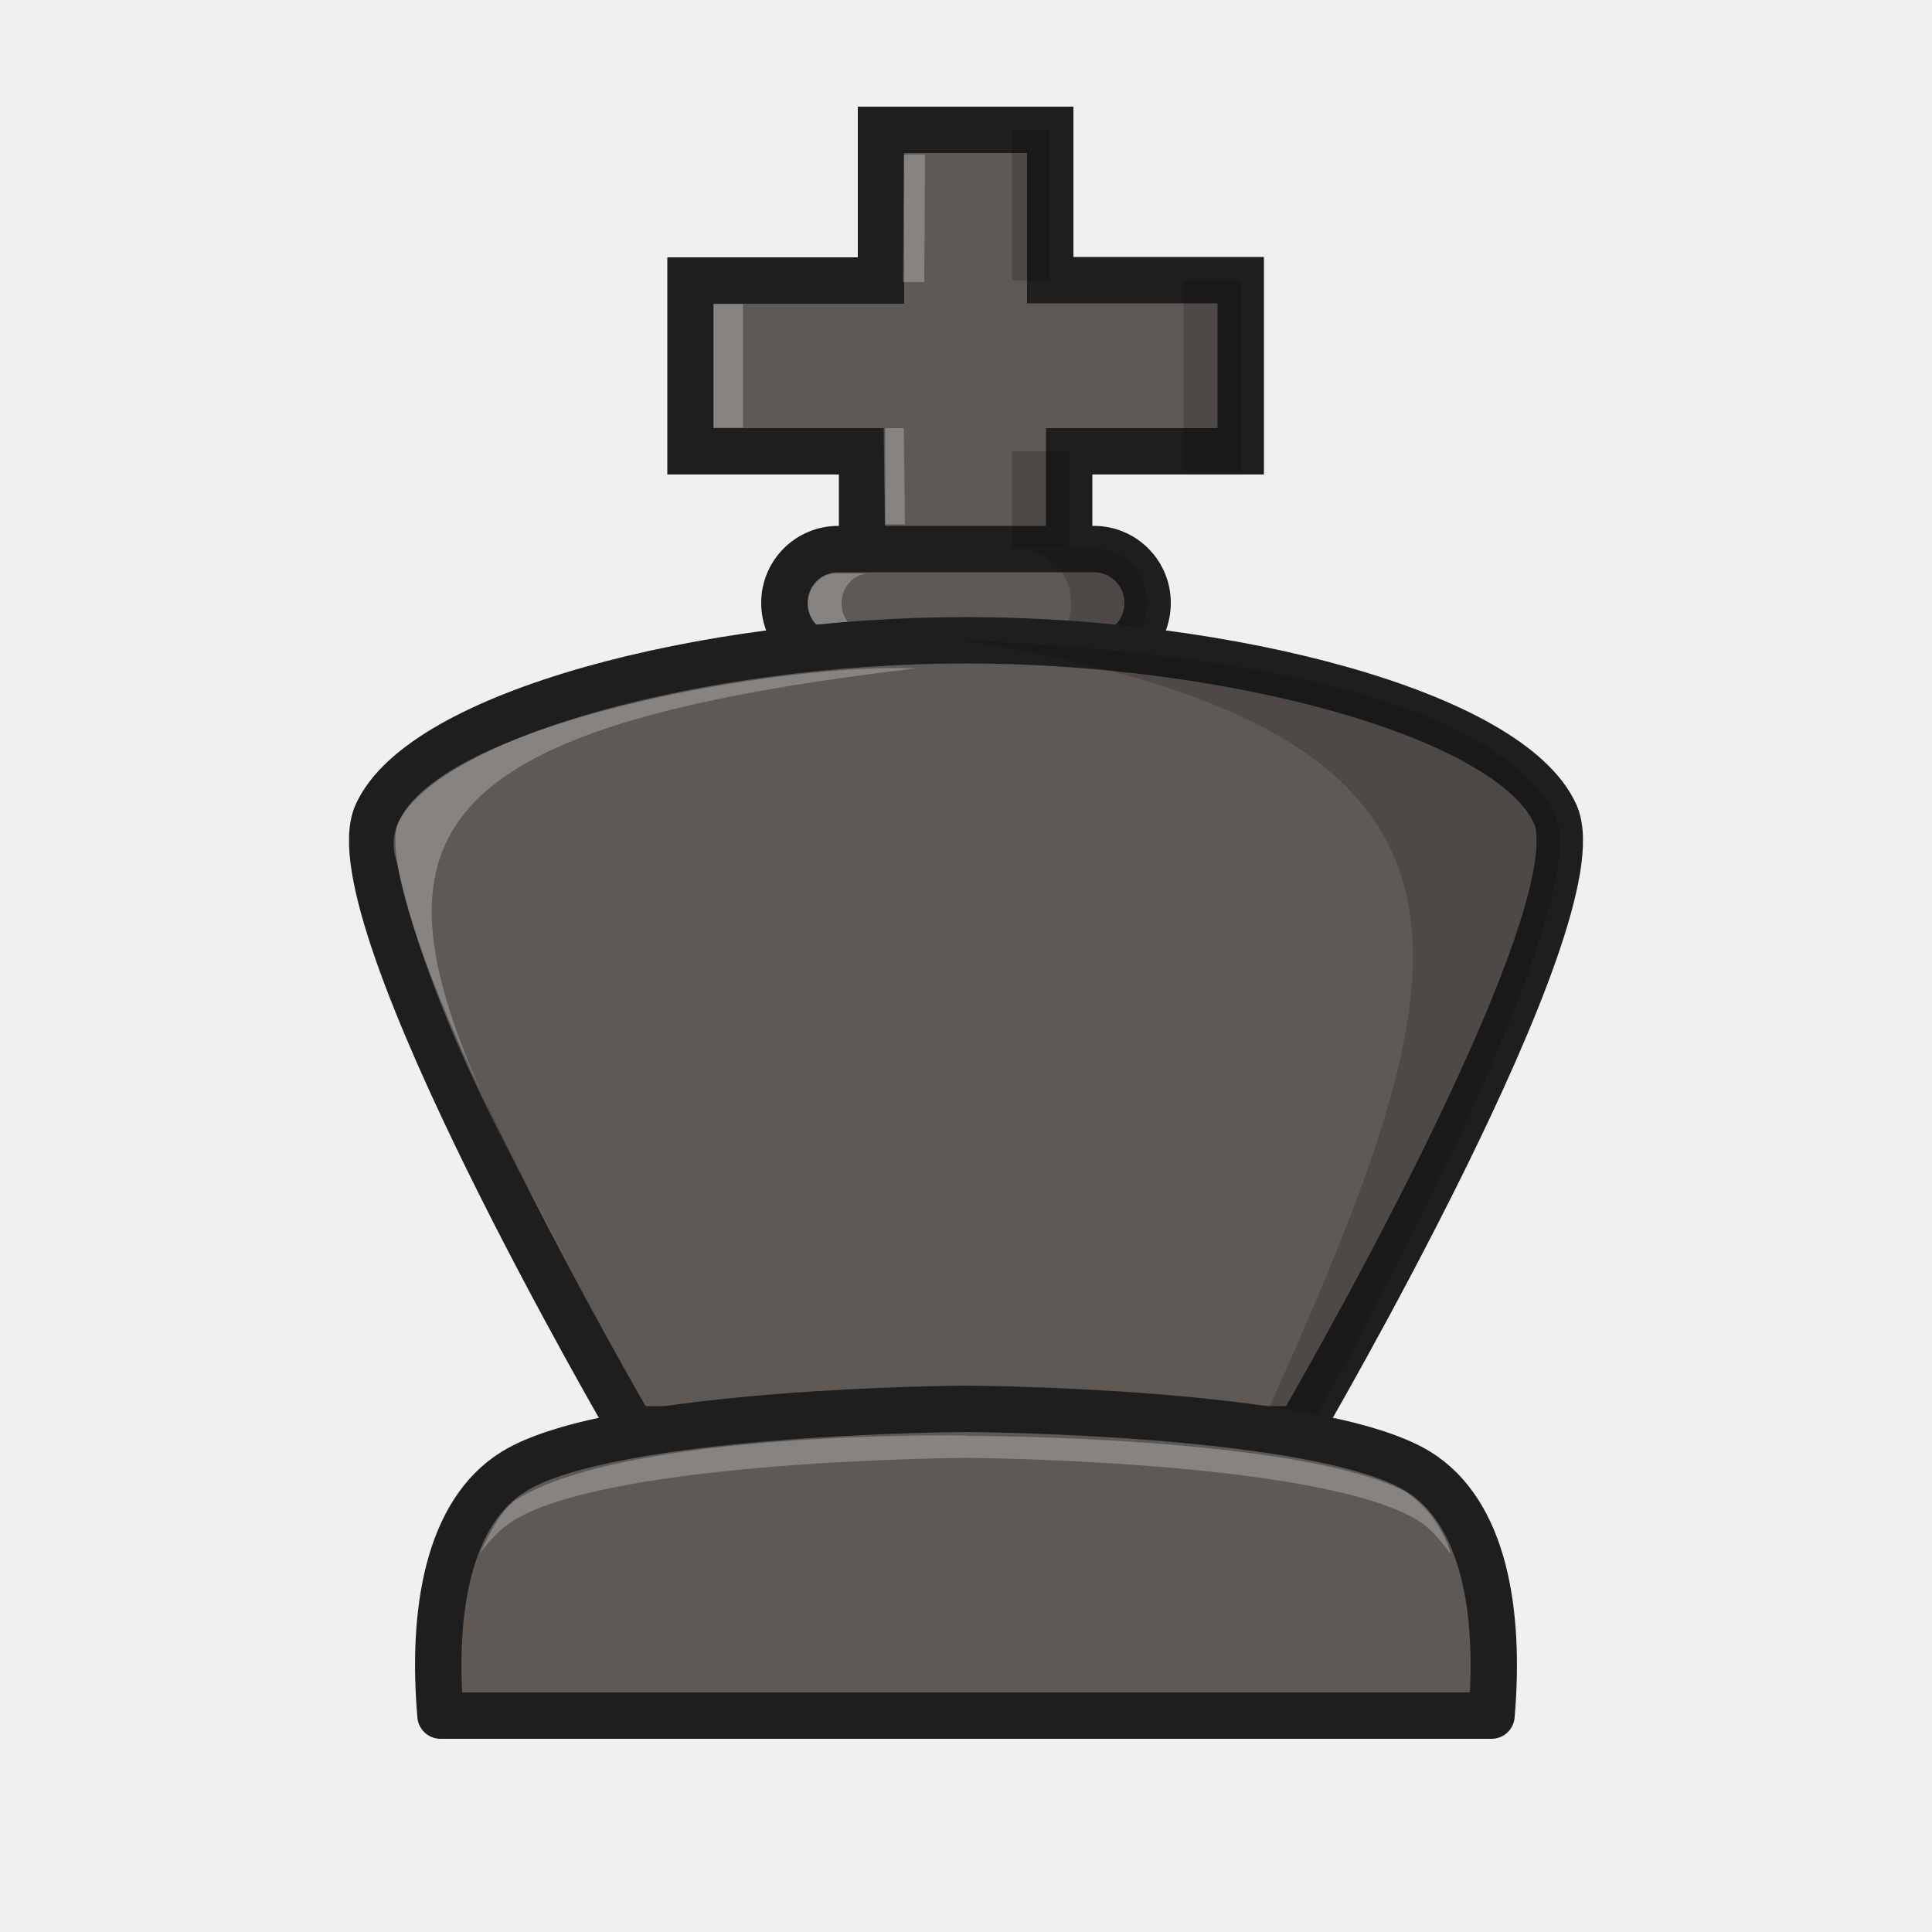
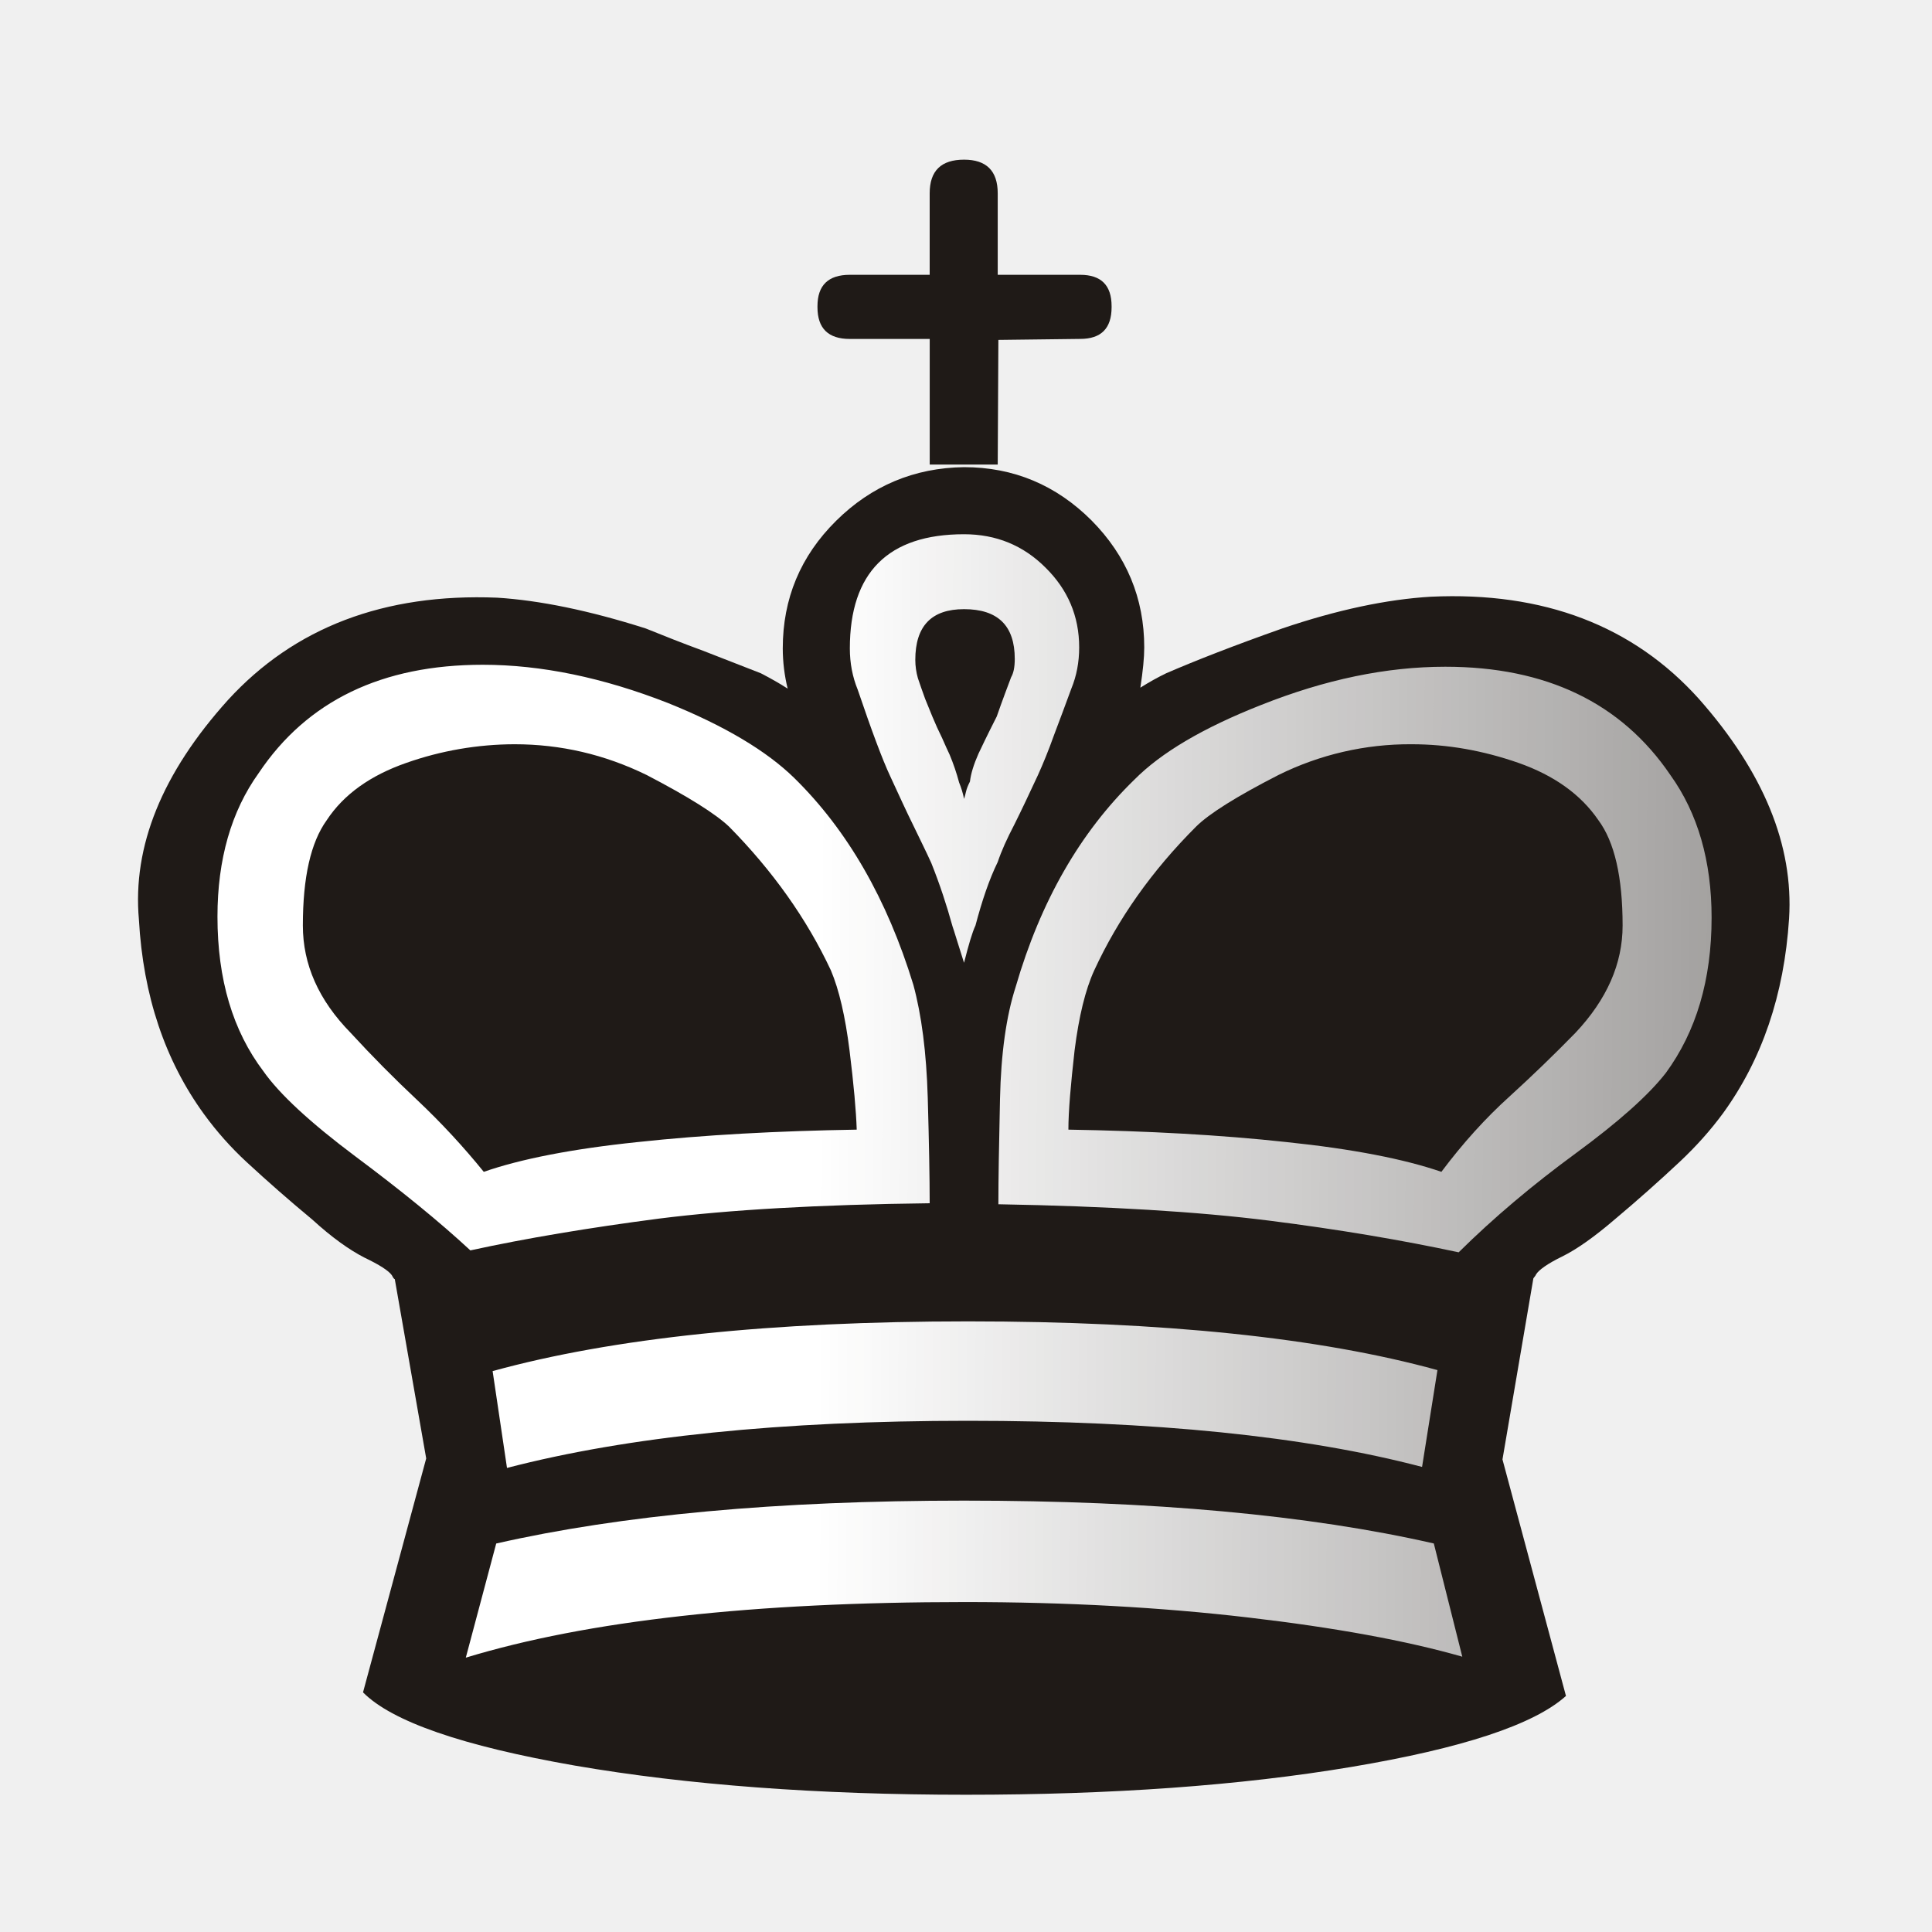
- <svg xmlns="http://www.w3.org/2000/svg" fill-rule="evenodd" clip-rule="evenodd" image-rendering="optimizeQuality" shape-rendering="geometricPrecision" text-rendering="geometricPrecision" viewBox="0 0 50 50">
-   <path fill="#5f5955" stroke="#1e1e1e" stroke-linecap="round" stroke-width="1.2" d="M27.67 15.22v-3.54h4.44V7.25h-4.93V3.36H22.8v3.9h-4.93v4.42h4.44v3.55" />
-   <rect width="9.4" height="2.79" x="20.3" y="14.21" fill="#5f5955" stroke="#1e1e1e" stroke-linejoin="round" stroke-width="1.2" ry="1.39" />
-   <path d="M26.42 14.21c.72 0 1.3.63 1.3 1.4s-.58 1.4-1.3 1.4h1.97c.72 0 1.3-.63 1.3-1.4s-.58-1.4-1.3-1.4z" opacity=".18" />
-   <path fill="#fff" d="M21.63 14.84c-.4 0-.72.35-.72.78 0 .42.32.77.72.77h.88c-.4 0-.73-.35-.73-.78 0-.42.32-.77.72-.77z" opacity=".25" />
-   <path fill="#5f5955" stroke="#1e1e1e" stroke-linecap="round" stroke-width="1.2" d="M33.63 36.99s7.78-13.32 6.62-15.92c-1.17-2.6-8.48-4.5-15.25-4.5s-14.08 1.9-15.25 4.5c-1.16 2.6 6.61 15.92 6.61 15.92z" />
-   <path d="M25 16.58c15.93 2.62 12.57 9.35 6.64 22.54l2.02-1.73s7.75-13.72 6.59-16.32c-1.55-2.83-7.5-4.16-15.25-4.5z" opacity=".18" />
-   <path fill="#fff" d="M23.77 17.3c-3.9-.19-14.63 1.8-13.5 5.01.8 3.73 2.75 7.25 4.5 10.5-5.69-10.33-5.94-13.77 9-15.52zM23.39 4l-.02 3.3h.55l.02-3.3zm-4.93 3.87v3.2h.77v-3.2zm4.41 3.21.03 2.49h.52l-.03-2.49z" opacity=".25" />
-   <path d="M26.19 3.36v3.9h.99v-3.9zm4.44 3.9v4.94h1.48V7.25zm-4.44 4.42v2.5h1.48v-2.5z" opacity=".18" />
-   <path fill="#5f5955" stroke="#1e1e1e" stroke-linejoin="round" stroke-width="1.2" d="M25 36.46s-9.13.04-11.7 1.62c-1.72 1.06-2.13 3.65-1.9 6.32h27.2c.23-2.67-.18-5.26-1.9-6.32C34.12 36.5 25 36.46 25 36.46z" />
-   <path fill="#fff" d="M25 37.15S16.29 37 13.38 38.8c-.37.23-.7.84-.96 1.4.26-.34.5-.62.89-.86C15.87 37.78 25 37.73 25 37.73s9.13.05 11.7 1.62c.38.24.58.54.85.87a3 3 0 0 0-1.15-1.6C33.65 37.15 25 37.16 25 37.16z" opacity=".25" />
+ <svg xmlns="http://www.w3.org/2000/svg" style="color-scheme:light only" width="50mm" height="50mm" fill-rule="evenodd" clip-rule="evenodd" image-rendering="optimizeQuality" shape-rendering="geometricPrecision" text-rendering="geometricPrecision" viewBox="0 0 50 50">
+   <linearGradient id="a" x1="21.13" x2="77.764" y1="37.224" y2="37.469" gradientUnits="userSpaceOnUse">
+     <stop offset="0" stop-color="#fff" />
+     <stop offset="1" stop-color="#fff" stop-opacity="0" />
+   </linearGradient>
+   <path fill="#1f1a17" d="M25.821 12.022h-1.76v-3.25h-2.067c-.558 0-.838-.272-.838-.822v-.025c0-.542.28-.813.838-.813h2.066V5.004c0-.585.297-.872.89-.872.575 0 .871.287.871.872v2.108h2.134c.542 0 .813.27.813.813v.025c0 .55-.271.821-.813.821l-2.117.026zM11.03 37.744l-.813-4.64c-.017 0-.042-.033-.076-.101-.085-.119-.322-.271-.711-.457-.381-.195-.838-.517-1.346-.982a41.99 41.99 0 0 1-1.702-1.49 8.509 8.509 0 0 1-1.1-1.237C4.273 27.45 3.705 25.772 3.595 23.8c-.17-1.897.601-3.794 2.303-5.682 1.719-1.88 4.047-2.768 6.968-2.65 1.092.068 2.38.33 3.844.796.483.195.974.39 1.482.576l1.498.584c.263.136.5.271.695.398a4.38 4.38 0 0 1-.127-1.041c0-1.287.457-2.388 1.38-3.302.914-.906 2.023-1.372 3.31-1.389 1.287 0 2.388.466 3.302 1.38.906.915 1.363 2.015 1.363 3.285 0 .263-.034.61-.101 1.042.228-.144.457-.271.669-.373.762-.33 1.76-.72 3.005-1.16 1.423-.482 2.701-.753 3.844-.821 2.921-.136 5.241.753 6.943 2.65 1.668 1.888 2.447 3.785 2.328 5.681-.127 1.973-.703 3.65-1.71 5.038-.33.449-.703.863-1.118 1.253a40.5 40.5 0 0 1-1.66 1.473c-.541.466-1.007.796-1.388.982-.38.186-.6.347-.669.457a.294.294 0 0 1-.05.077c-.017.017-.026.034-.026.05l-.796 4.666 1.643 6.121c-.83.745-2.684 1.355-5.554 1.837-2.879.483-6.206.72-9.974.72-3.835 0-7.214-.254-10.118-.754-2.912-.508-4.741-1.143-5.486-1.896z" />
+   <path fill="url(#a)" d="M24.95 20.675a2.295 2.295 0 0 0-.128-.423 5.606 5.606 0 0 0-.245-.72c-.051-.11-.119-.254-.195-.431a9.028 9.028 0 0 1-.254-.56c-.05-.118-.11-.27-.186-.456-.068-.195-.136-.373-.187-.534a1.735 1.735 0 0 1-.067-.474c0-.872.415-1.312 1.261-1.312.88 0 1.313.431 1.313 1.287 0 .22-.034.372-.094.474-.237.626-.355.965-.372 1.016-.254.5-.406.821-.474.965-.119.27-.195.508-.22.72-.051.101-.085.186-.102.262s-.034.136-.05.186m-2.778 8.56c-2.066.034-3.954.136-5.673.322-1.71.178-3.03.44-3.979.77a18.973 18.973 0 0 0-1.719-1.854 33.007 33.007 0 0 1-1.727-1.744c-.83-.847-1.236-1.77-1.236-2.777 0-1.245.203-2.15.618-2.726.44-.67 1.135-1.16 2.058-1.482a8.486 8.486 0 0 1 2.802-.483c1.194 0 2.328.263 3.42.796 1.076.56 1.787 1.008 2.134 1.338 1.126 1.143 2.007 2.38 2.633 3.717.212.5.373 1.194.483 2.074.11.89.17 1.567.186 2.05zm2.777-4.318c.119-.466.212-.787.296-.965.17-.643.356-1.194.576-1.643.093-.279.237-.6.432-.973.186-.373.39-.805.61-1.279.127-.28.27-.626.415-1.033.152-.406.304-.804.448-1.202.136-.33.203-.686.203-1.067 0-.813-.296-1.498-.872-2.066-.575-.575-1.278-.863-2.108-.863-1.964 0-2.955.99-2.955 2.955 0 .38.068.736.203 1.066.365 1.076.644 1.82.839 2.236.22.474.415.906.6 1.278.179.373.34.694.466.974.22.55.398 1.092.55 1.642.035.093.128.415.297.94m-.889 6.223c0-.66-.017-1.575-.05-2.735-.034-1.168-.161-2.142-.373-2.92-.677-2.21-1.702-3.997-3.082-5.351-.711-.695-1.795-1.347-3.268-1.94-1.685-.66-3.285-.99-4.792-.99-2.608 0-4.547.931-5.8 2.803-.711.99-1.067 2.235-1.067 3.716 0 1.626.398 2.955 1.186 3.997.415.592 1.21 1.329 2.387 2.21 1.169.872 2.168 1.684 2.972 2.43 1.44-.314 3.065-.585 4.877-.822 1.812-.229 4.149-.364 7.01-.398m13.784 11.735-.737-2.93c-3.225-.736-7.281-1.109-12.158-1.109-4.826 0-8.864.373-12.107 1.11l-.787 2.954c3.14-.956 7.442-1.439 12.92-1.439 2.624 0 5.071.136 7.315.398 2.252.262 4.106.601 5.554 1.016m-.643-7.417c-3.04-.838-7.096-1.261-12.15-1.261-5.097 0-9.195.431-12.302 1.287l.372 2.506c3.125-.813 7.095-1.22 11.93-1.22 4.809 0 8.729.398 11.752 1.194zm-11.363-4.292c2.845.05 5.182.194 7.002.423 1.812.229 3.455.508 4.91.821.907-.897 1.914-1.744 3.023-2.557s1.888-1.507 2.337-2.083c.788-1.075 1.186-2.413 1.186-4.021 0-1.465-.356-2.701-1.067-3.692-1.27-1.87-3.218-2.802-5.825-2.802-1.524 0-3.108.33-4.767.99-1.507.593-2.59 1.237-3.277 1.93-1.405 1.364-2.43 3.15-3.073 5.36-.246.762-.381 1.727-.407 2.904s-.042 2.083-.042 2.727m1.812-1.93c0-.483.06-1.16.16-2.05.111-.88.28-1.575.509-2.074.618-1.338 1.49-2.574 2.633-3.717.33-.33 1.042-.779 2.134-1.338a7.655 7.655 0 0 1 3.446-.796c.93 0 1.845.161 2.768.483.915.322 1.609.813 2.066 1.482.415.559.627 1.464.627 2.726 0 .99-.407 1.913-1.22 2.777a40.35 40.35 0 0 1-1.71 1.651c-.61.55-1.202 1.202-1.76 1.947-.958-.33-2.295-.592-4.006-.77-1.71-.186-3.59-.288-5.647-.322z" />
</svg>
